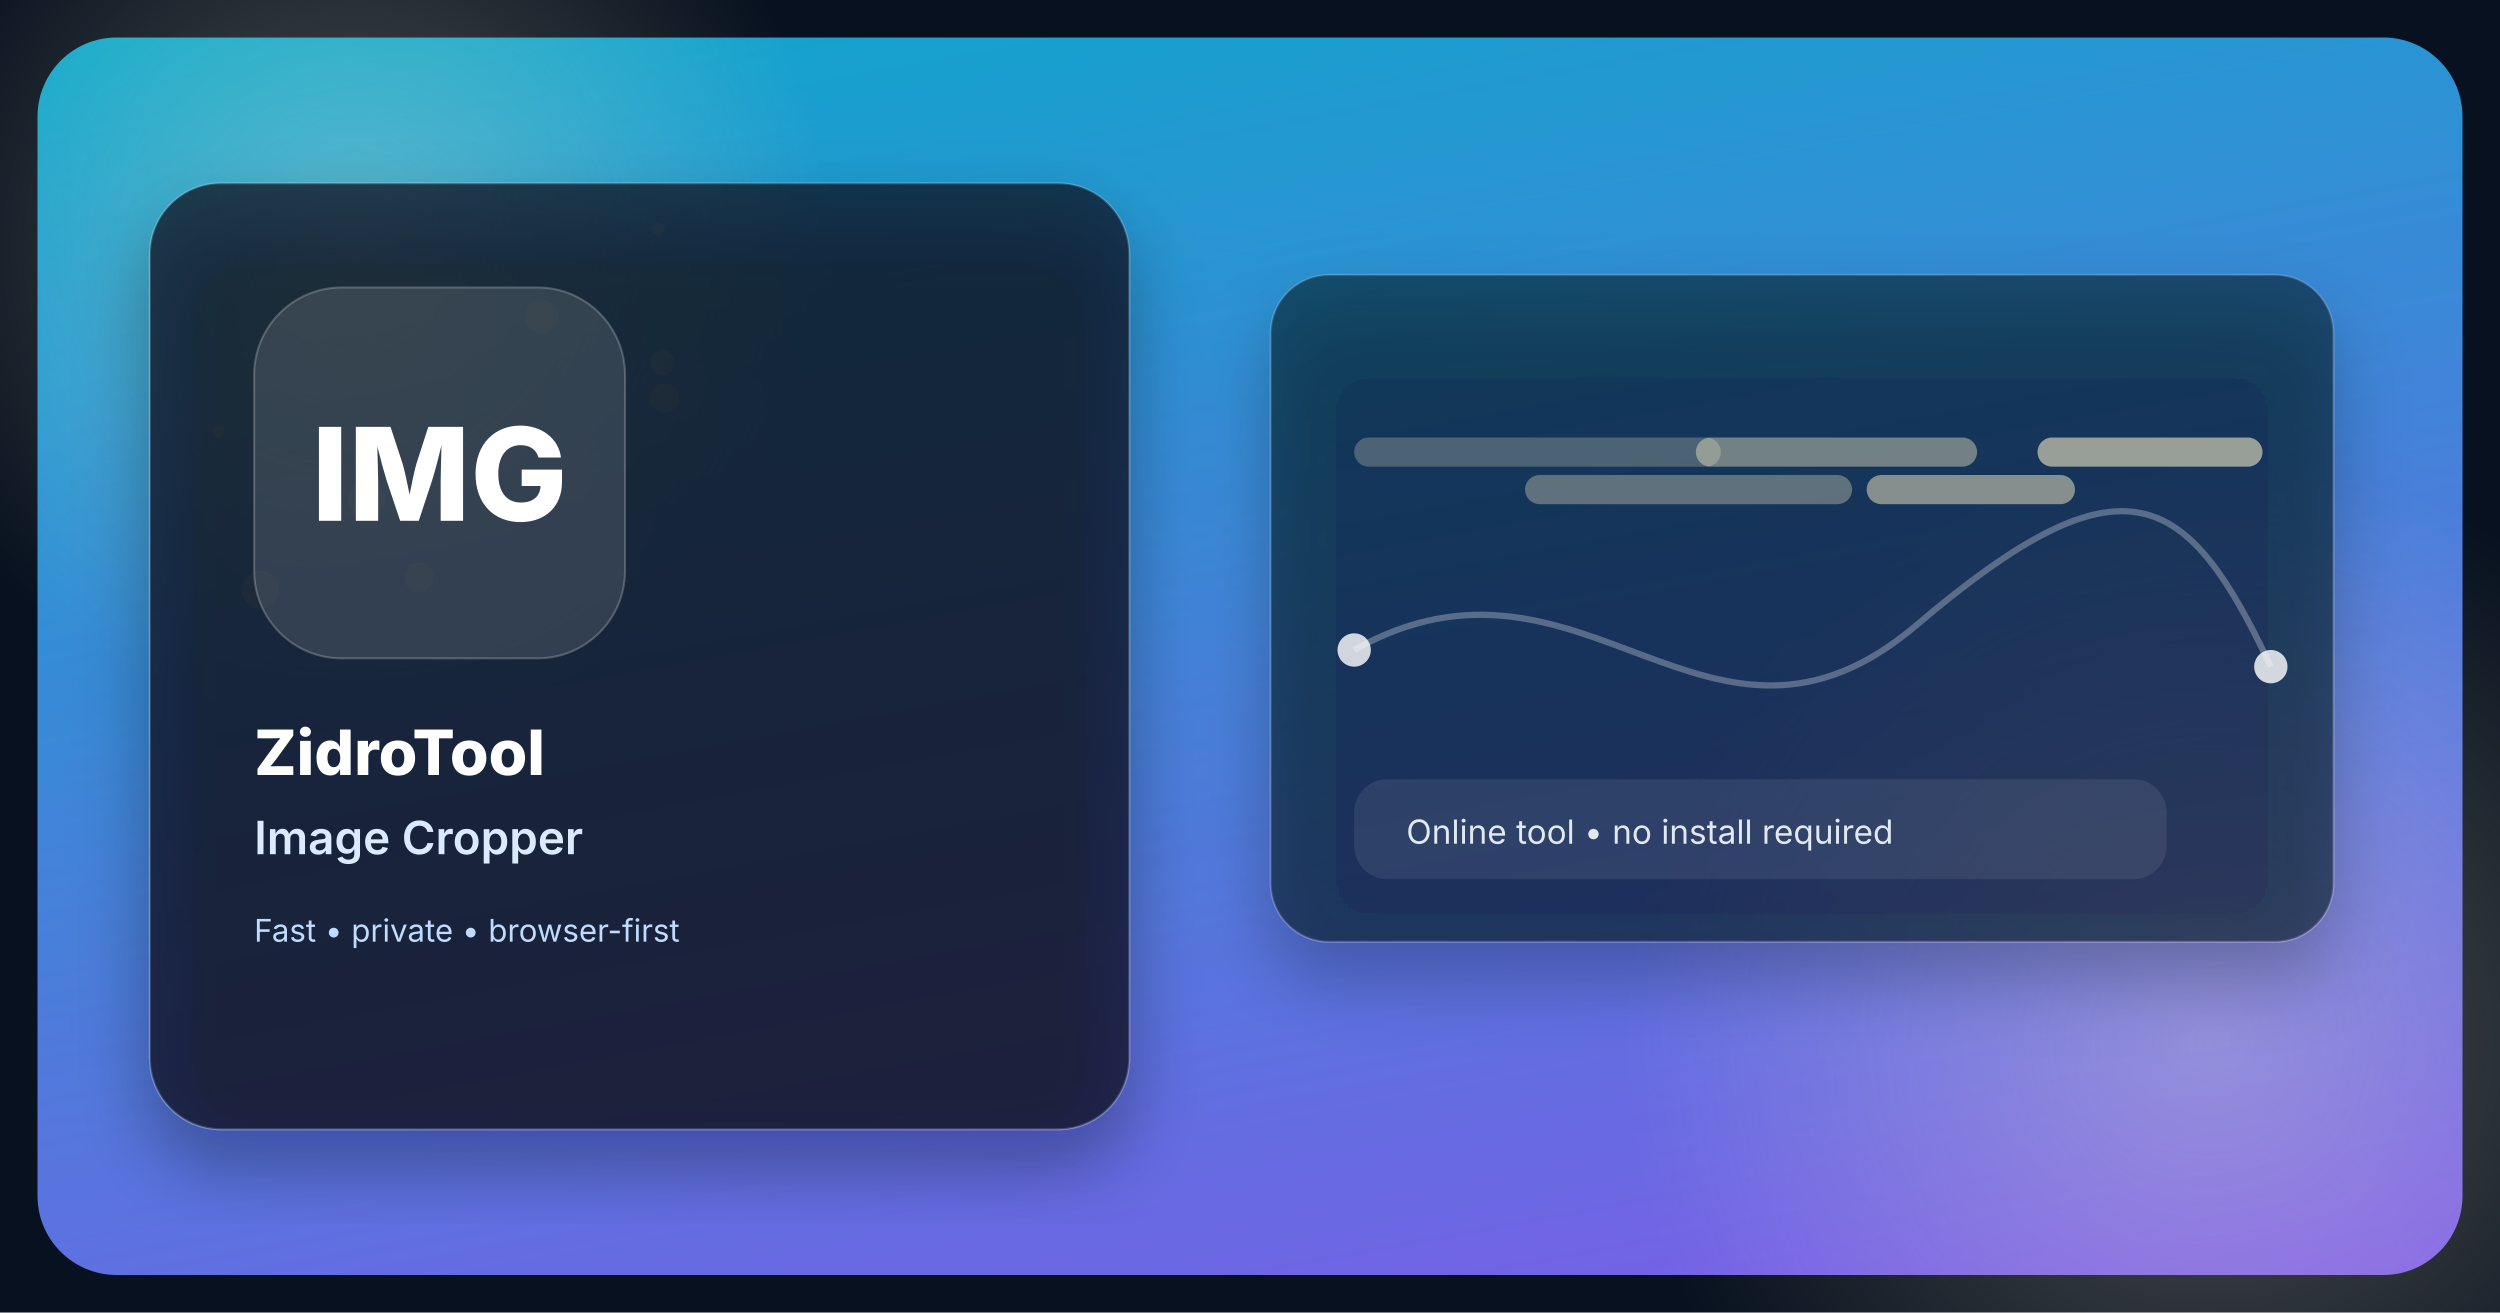
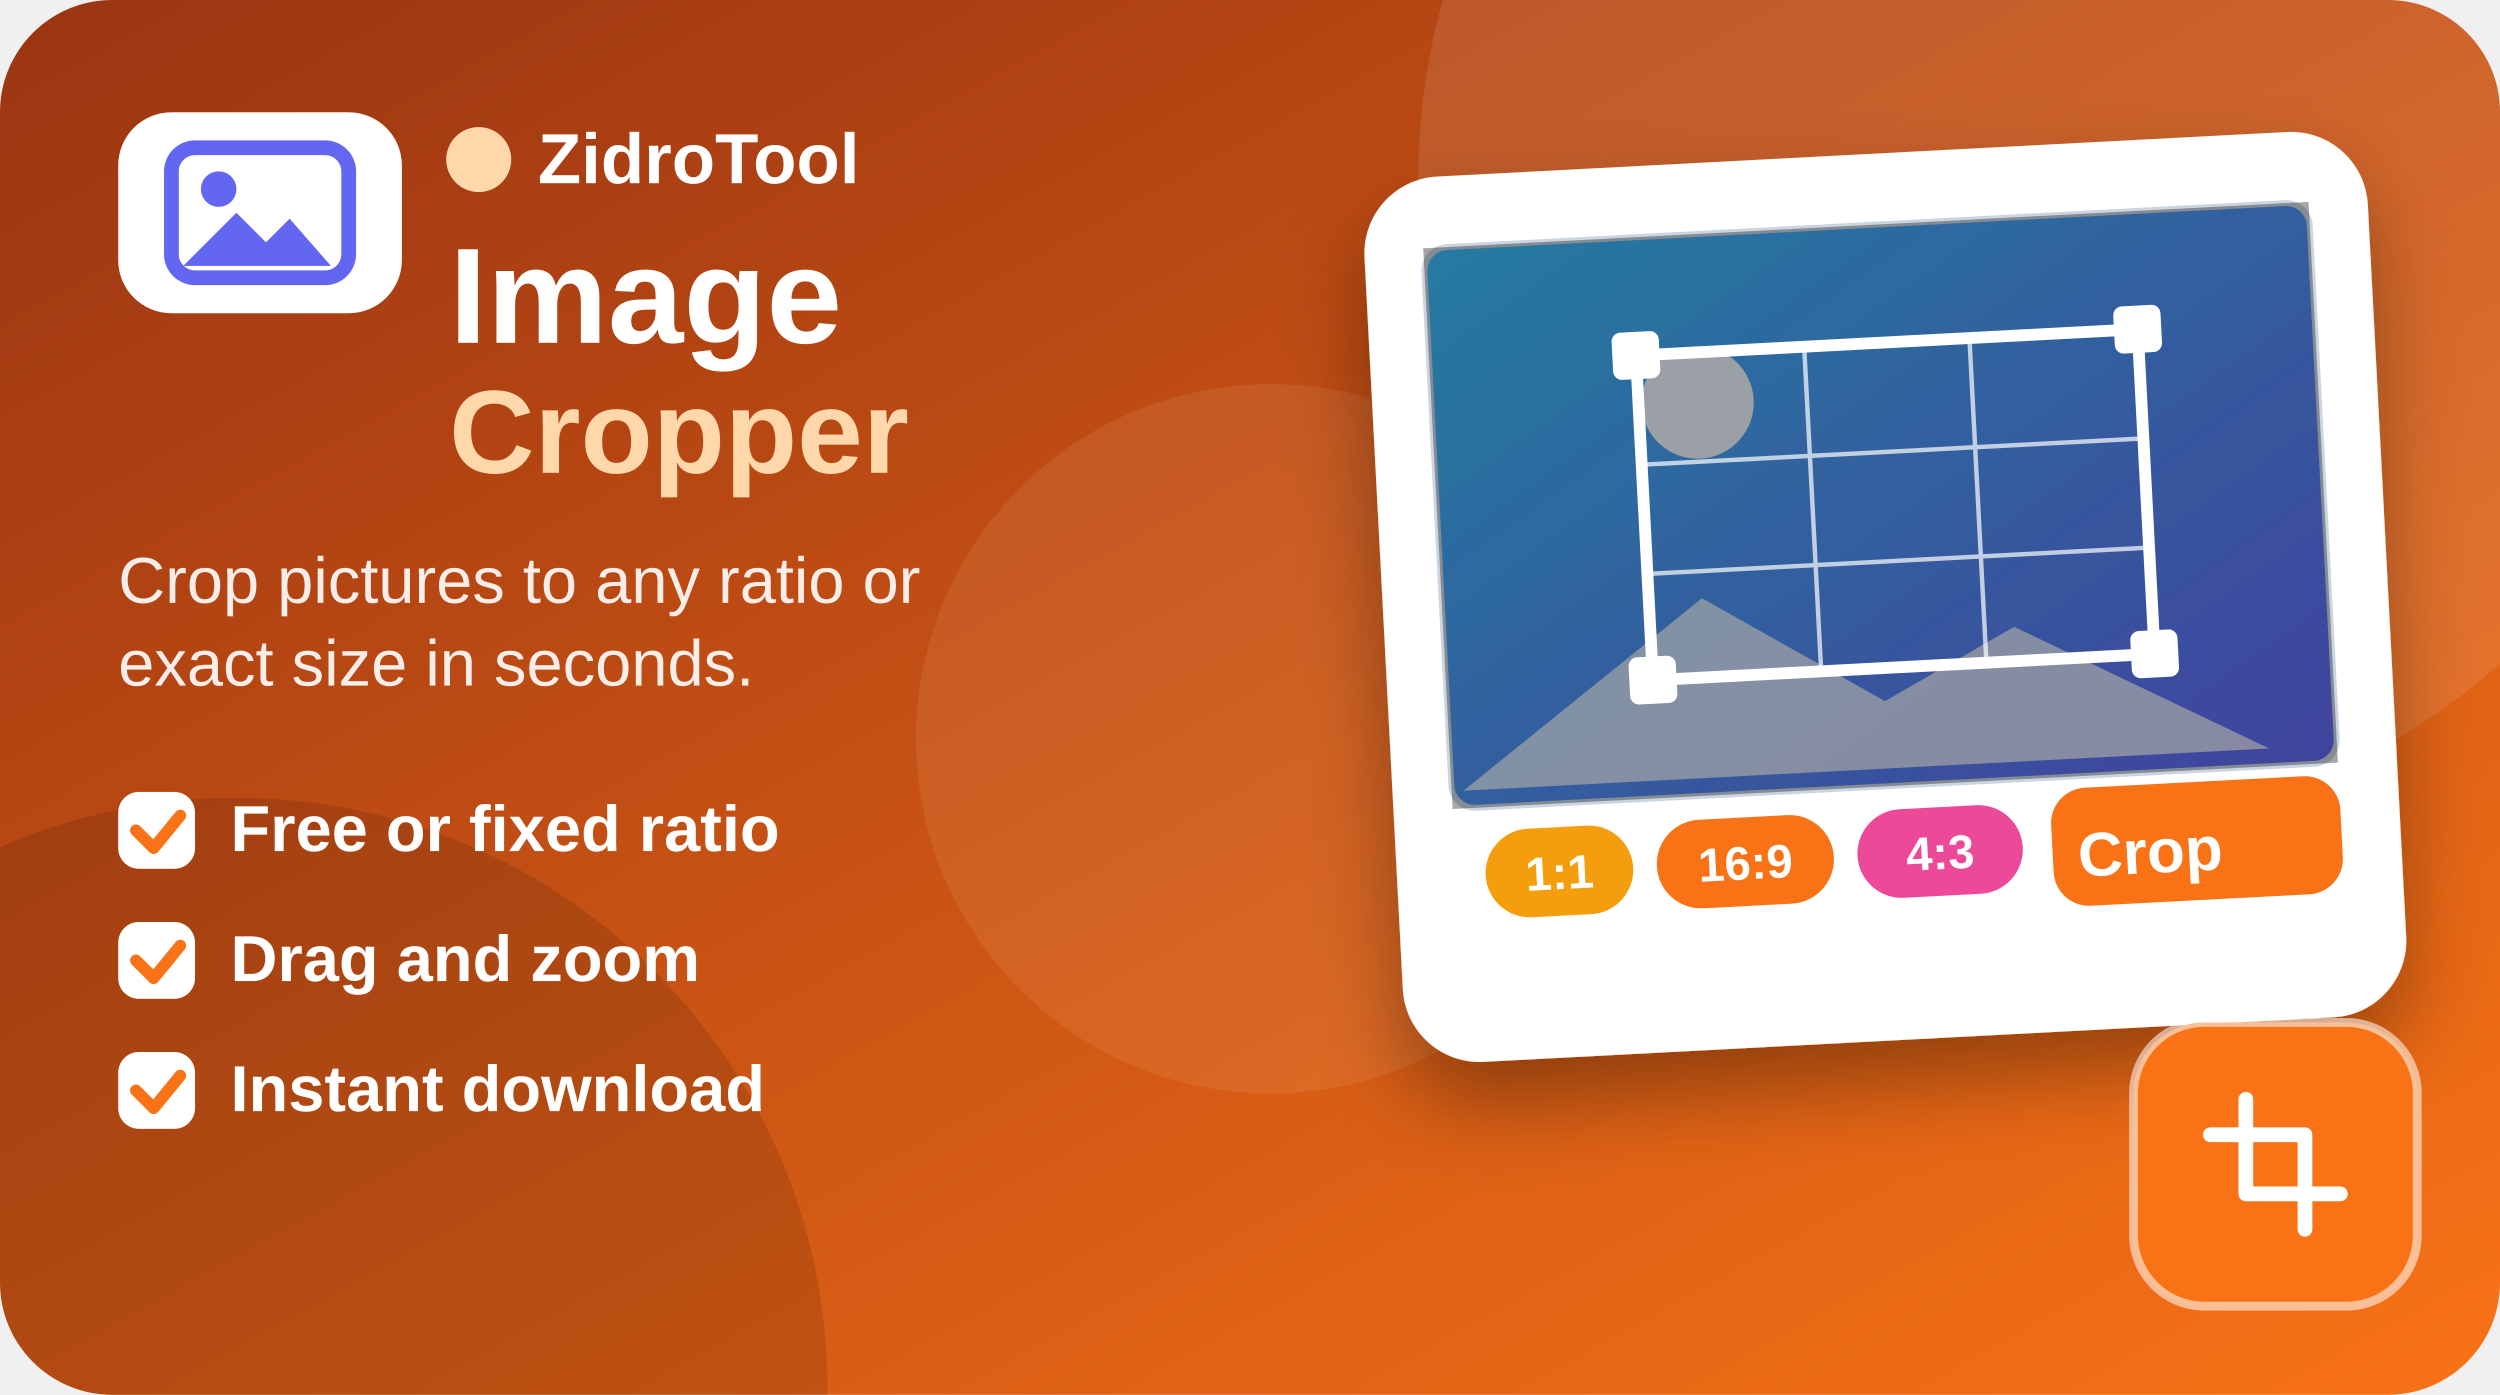
- <svg xmlns="http://www.w3.org/2000/svg" width="1200" height="630" viewBox="0 0 1200 630" role="img" aria-label="Image Cropper">
+ <svg xmlns="http://www.w3.org/2000/svg" viewBox="0 0 846 472" width="423" height="236" font-family="Arial, Helvetica, sans-serif" role="img" aria-label="Image Cropper">
  <defs>
-     <linearGradient id="bg" x1="0" y1="0" x2="1" y2="1" gradientTransform="rotate(25 .5 .5)">
-       <stop stop-color="#06b6d4" />
-       <stop offset="1" stop-color="#8b5cf6" />
+     <linearGradient id="bg" x1="0" y1="0" x2="1" y2="1">
+       <stop offset="0" stop-color="#9a3412" />
+       <stop offset="1" stop-color="#f97316" />
    </linearGradient>
-     <radialGradient id="glow">
-       <stop stop-color="#fef3c7" stop-opacity=".28" />
-       <stop offset="1" stop-color="#fef3c7" stop-opacity="0" />
-     </radialGradient>
-     <filter id="shadow">
-       <feDropShadow dx="0" dy="18" stdDeviation="18" flood-color="#020617" flood-opacity=".45" />
+     <linearGradient id="38bdf86366f1" x1="0" y1="0" x2="1" y2="1">
+       <stop offset="0" stop-color="#38bdf8" />
+       <stop offset="1" stop-color="#6366f1" />
+     </linearGradient>
+     <linearGradient id="34d3990ea5e9" x1="0" y1="0" x2="1" y2="1">
+       <stop offset="0" stop-color="#34d399" />
+       <stop offset="1" stop-color="#0ea5e9" />
+     </linearGradient>
+     <linearGradient id="f59e0bec4899" x1="0" y1="0" x2="1" y2="1">
+       <stop offset="0" stop-color="#f59e0b" />
+       <stop offset="1" stop-color="#ec4899" />
+     </linearGradient>
+     <clipPath id="cp">
+       <rect width="846" height="472" rx="38" />
+     </clipPath>
+     <filter id="sh" x="-20%" y="-20%" width="140%" height="150%">
+       <feDropShadow dx="0" dy="14" stdDeviation="14" flood-color="#000" flood-opacity=".35" />
    </filter>
  </defs>
-   <rect width="1200" height="630" fill="#07111f" />
-   <rect x="18" y="18" width="1164" height="594" rx="38" fill="url(#bg)" opacity=".94" />
-   <circle cx="170" cy="120" r="230" fill="url(#glow)" />
-   <circle cx="1060" cy="500" r="280" fill="url(#glow)" />
-   <circle cx="319" cy="191" r="7" fill="#fef3c7" opacity=".18" />
-   <circle cx="105" cy="207" r="3" fill="#fef3c7" opacity=".18" />
-   <circle cx="316" cy="110" r="3" fill="#fef3c7" opacity=".18" />
-   <circle cx="176" cy="240" r="9" fill="#fef3c7" opacity=".18" />
-   <circle cx="201" cy="277" r="7" fill="#fef3c7" opacity=".18" />
-   <circle cx="318" cy="174" r="6" fill="#fef3c7" opacity=".18" />
-   <circle cx="125" cy="283" r="9" fill="#fef3c7" opacity=".18" />
-   <circle cx="260" cy="152" r="8" fill="#fef3c7" opacity=".18" />
-   <g filter="url(#shadow)">
-     <rect x="72" y="88" width="470" height="454" rx="34" fill="#07111f" fill-opacity=".72" stroke="#ffffff" stroke-opacity=".16" />
-     <rect x="610" y="132" width="510" height="320" rx="28" fill="#07111f" fill-opacity=".56" stroke="#ffffff" stroke-opacity=".14" />
+   <g clip-path="url(#cp)">
+     <rect width="846" height="472" fill="url(#bg)" />
+     <circle cx="700" cy="60" r="220" fill="#fff" opacity=".10" />
+     <circle cx="80" cy="470" r="200" fill="#000" opacity=".12" />
+     <circle cx="430" cy="250" r="120" fill="#fed7aa" opacity=".10" />
  </g>
-   <g transform="translate(122 138)">
-     <rect width="178" height="178" rx="42" fill="#ffffff" fill-opacity=".12" stroke="#ffffff" stroke-opacity=".22" />
-     <text x="89" y="112" text-anchor="middle" font-family="Inter,Arial,sans-serif" font-size="62" font-weight="800" fill="#fff">IMG</text>
+   <rect x="40" y="38" width="96" height="68" rx="18" fill="#fff" />
+   <rect x="58" y="50" width="60" height="44" rx="8" fill="none" stroke="#6366f1" stroke-width="5" />
+   <circle cx="74" cy="64" r="6" fill="#6366f1" />
+   <path d="M62 90l18 -18l10 10l8 -8l14 16z" fill="#6366f1" />
+   <circle cx="162" cy="54" r="11" fill="#fed7aa" />
+   <text x="182" y="62" font-size="24" font-weight="700" fill="#fff">ZidroTool</text>
+   <text x="152" y="116" font-size="46" font-weight="900" fill="#fff">Image</text>
+   <text x="152" y="160" font-size="40" font-weight="800" fill="#fed7aa">Cropper</text>
+   <text x="40" y="204" font-size="22" fill="#fff" opacity=".9">Crop pictures to any ratio or</text>
+   <text x="40" y="232" font-size="22" fill="#fff" opacity=".9">exact size in seconds.</text>
+   <rect x="40" y="268" width="26" height="26" rx="7" fill="#fff" />
+   <path d="M46 281l6 6l9 -11" stroke="#f97316" stroke-width="4" fill="none" stroke-linecap="round" stroke-linejoin="round" />
+   <text x="78" y="288" font-size="22" font-weight="600" fill="#fff">Free or fixed ratio</text>
+   <rect x="40" y="312" width="26" height="26" rx="7" fill="#fff" />
+   <path d="M46 325l6 6l9 -11" stroke="#f97316" stroke-width="4" fill="none" stroke-linecap="round" stroke-linejoin="round" />
+   <text x="78" y="332" font-size="22" font-weight="600" fill="#fff">Drag and zoom</text>
+   <rect x="40" y="356" width="26" height="26" rx="7" fill="#fff" />
+   <path d="M46 369l6 6l9 -11" stroke="#f97316" stroke-width="4" fill="none" stroke-linecap="round" stroke-linejoin="round" />
+   <text x="78" y="376" font-size="22" font-weight="600" fill="#fff">Instant download</text>
+   <g filter="url(#sh)">
+     <g transform="translate(468 52) rotate(-3 170 150)">
+       <rect width="340" height="300" rx="26" fill="#fff" />
+       <g>
+         <rect x="20" y="24" width="300" height="190" rx="8" fill="url(#38bdf86366f1)" stroke="#cbd5e1" stroke-width="2" />
+         <circle cx="110.0" cy="81.0" r="19.0" fill="#fff" opacity=".9" />
+         <path d="M24 208l84 -60.8l60.0 38.0l45.0 -22.8l84 45.6z" fill="#fff" opacity=".7" />
+         <path d="M20 24h300v190H20z" fill="#000" opacity=".35" />
+         <rect x="90" y="64" width="170" height="110" fill="#fff" opacity=".0" />
+         <rect x="90" y="64" width="170" height="110" fill="none" stroke="#fff" stroke-width="4" />
+         <path d="M147 64v110M203 64v110M90 101h170M90 138h170" stroke="#fff" stroke-width="1.5" opacity=".7" />
+         <rect x="82" y="56" width="16" height="16" rx="3" fill="#fff" />
+         <rect x="252" y="56" width="16" height="16" rx="3" fill="#fff" />
+         <rect x="82" y="166" width="16" height="16" rx="3" fill="#fff" />
+         <rect x="252" y="166" width="16" height="16" rx="3" fill="#fff" />
+         <rect x="30" y="222" width="50" height="30" rx="15" fill="#f59e0b" />
+         <text x="55.0" y="243" font-size="16" font-weight="700" fill="#fff" text-anchor="middle">1:1</text>
+         <rect x="88" y="222" width="60" height="30" rx="15" fill="#f97316" />
+         <text x="118.0" y="243" font-size="16" font-weight="700" fill="#fff" text-anchor="middle">16:9</text>
+         <rect x="156" y="222" width="56" height="30" rx="15" fill="#ec4899" />
+         <text x="184.0" y="243" font-size="16" font-weight="700" fill="#fff" text-anchor="middle">4:3</text>
+         <rect x="222" y="218" width="98" height="40" rx="12" fill="#f97316" />
+         <text x="255.0" y="248" font-size="21" font-weight="700" fill="#fff" text-anchor="middle">Crop</text>
+       </g>
+     </g>
  </g>
-   <text x="122" y="372" font-family="Inter,Arial,sans-serif" font-size="30" font-weight="800" fill="#fff">ZidroTool</text>
-   <text x="122" y="410" font-family="Inter,Arial,sans-serif" font-size="22" font-weight="600" fill="#dbeafe">Image Cropper</text>
-   <text x="122" y="452" font-family="Inter,Arial,sans-serif" font-size="15" fill="#bfdbfe">Fast • private • browser-first</text>
-   <g>
-     <rect x="650" y="210" width="176" height="14" rx="7" fill="#fef3c7" opacity="0.24" />
-     <rect x="732" y="228" width="157" height="14" rx="7" fill="#fef3c7" opacity="0.32" />
-     <rect x="814" y="210" width="135" height="14" rx="7" fill="#fef3c7" opacity="0.4" />
-     <rect x="896" y="228" width="100" height="14" rx="7" fill="#fef3c7" opacity="0.48" />
-     <rect x="978" y="210" width="108" height="14" rx="7" fill="#fef3c7" opacity="0.56" />
+   <g transform="translate(722 346)">
+     <rect width="96" height="96" rx="24" fill="#f97316" stroke="#fff" stroke-opacity=".55" stroke-width="3" />
+     <g transform="translate(8 8) scale(1)">
+       <path d="M30 18v32h32M18 30h32v32" stroke="#fff" stroke-width="5" fill="none" stroke-linecap="round" stroke-linejoin="round" />
+     </g>
  </g>
-   <path d="M650 312 C760 250 820 385 920 300 S1050 235 1090 320" fill="none" stroke="#fff" stroke-opacity=".28" stroke-width="3" />
-   <circle cx="650" cy="312" r="8" fill="#fff" opacity=".8" />
-   <circle cx="1090" cy="320" r="8" fill="#fff" opacity=".8" />
-   <rect x="650" y="374" width="390" height="48" rx="16" fill="#fff" fill-opacity=".08" />
-   <text x="675" y="405" font-family="Inter,Arial,sans-serif" font-size="16" fill="#e2e8f0">Online tool • no install required</text>
</svg>
